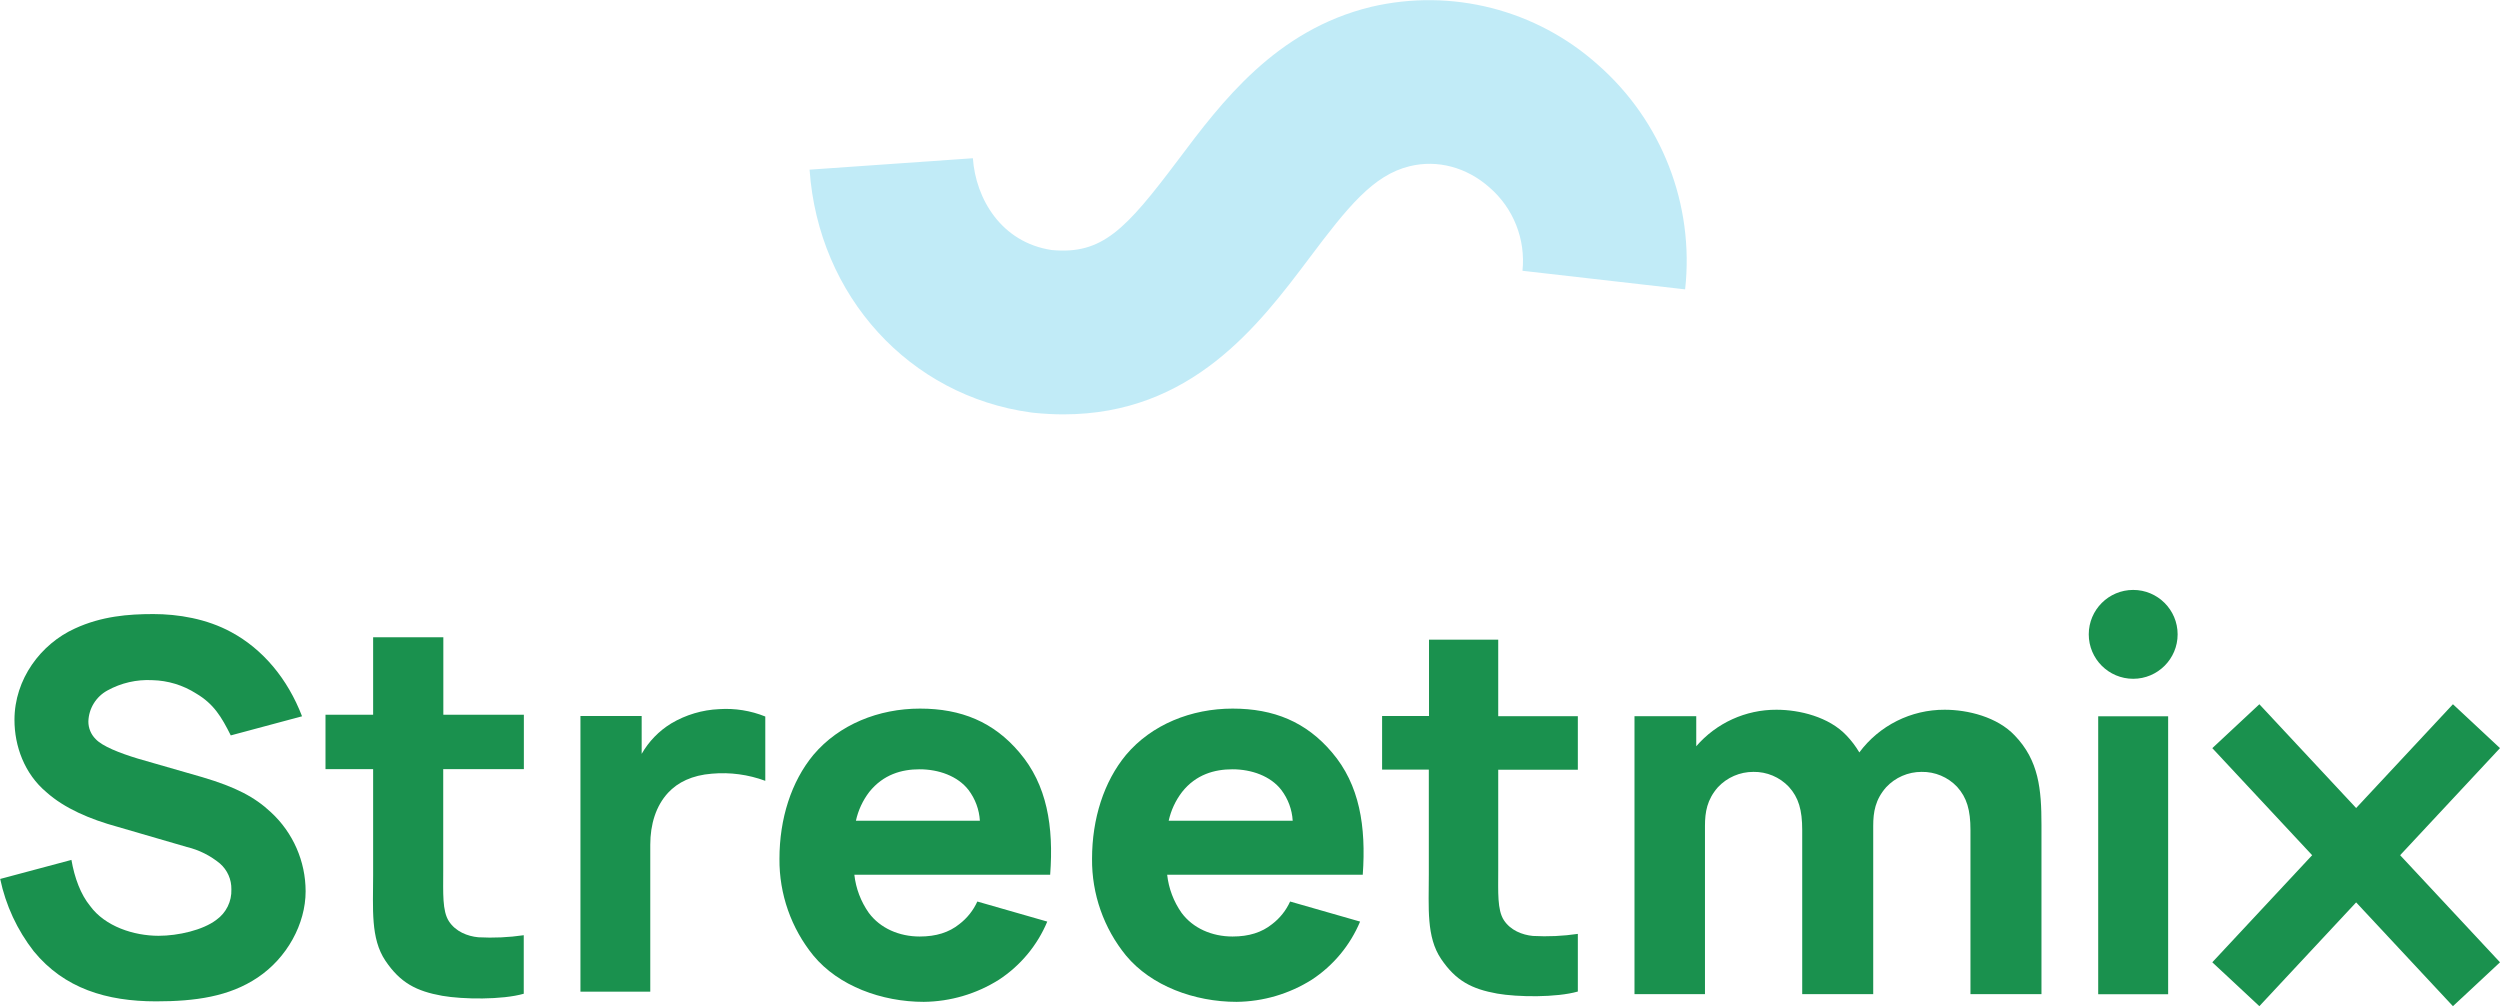
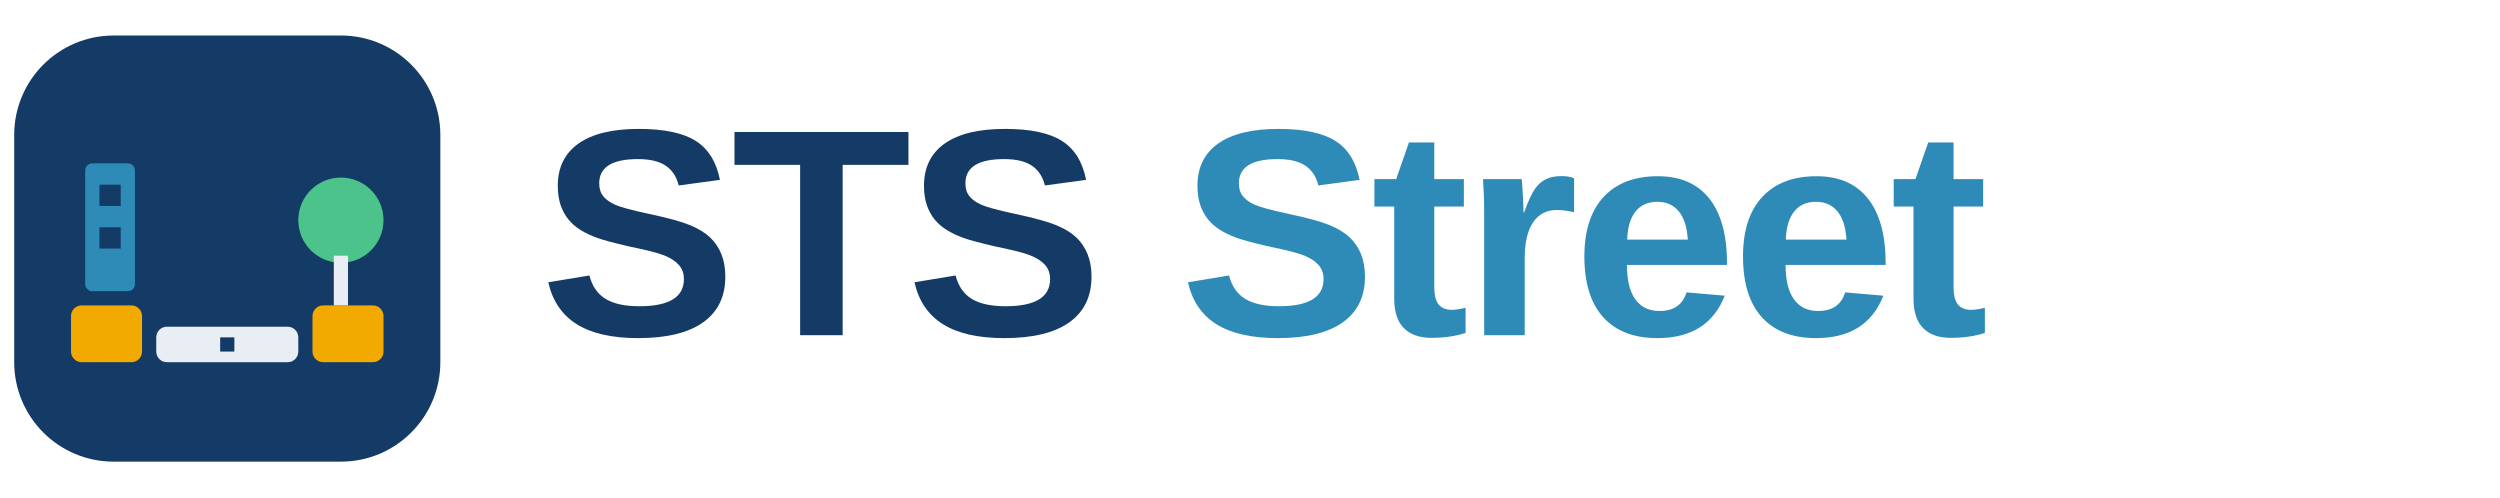
- <svg xmlns="http://www.w3.org/2000/svg" viewBox="0 0 656.61 264.27">
-   <path d="m279.34 108.83c-2.53 0-5.14-.14-7.85-.41l-.72-.09c-31.92-4.35-55.83-30.57-58.14-63.77l42.89-3c.74 10.61 7.43 22.12 20.71 24.11 13.23 1.23 19.34-5.23 33.21-23.68 11.41-15.2 25.61-34.1 50.68-40.19a66.52 66.52 0 0 1 59.55 15.2 68.49 68.49 0 0 1 22.92 59l-42.72-4.88a25.44 25.44 0 0 0 -8.66-21.88c-6-5.32-13.66-7.36-20.95-5.59-9.6 2.33-16.3 10.72-26.44 24.22-13.14 17.45-30.82 40.95-64.48 40.96z" fill="#c1ebf7" />
-   <g fill="#1a914e">
-     <path d="m201 188.19v16.89a32.26 32.26 0 0 0 -14-1.88c-5.22.4-9 2.28-11.52 5-3.22 3.48-4.69 8.31-4.69 13.67v38.59h-18.34v-72.4h16.08v9.94a22.42 22.42 0 0 1 7.77-8 27 27 0 0 1 12.6-3.75 27.51 27.51 0 0 1 12.1 1.94z" />
-     <path d="m393.5 228.66c0 5.63-.27 10.32 1.47 13s4.83 3.89 7.64 4.16a58.91 58.91 0 0 0 11.8-.54v15.14c-5.63 1.61-15.82 1.48-21.18.54-6.7-1.21-10.85-3.35-14.74-9.11s-3.22-13.4-3.22-22.11v-27.61h-12.27v-14.07h12.32v-20.06h18.18v20.1h20.91v14.07h-20.91z" />
-     <path d="m536.18 216.65v44.45h-18.65v-43.1c0-5.27-.95-8.52-3.51-11.35a12.54 12.54 0 0 0 -9.33-3.92 12.69 12.69 0 0 0 -9.32 4.05c-2.84 3.24-3.38 6.49-3.38 10.14v44.18h-18.65v-43.1c0-5.27-.94-8.52-3.51-11.35a12.54 12.54 0 0 0 -9.32-3.92 12.7 12.7 0 0 0 -9.33 4.05c-2.83 3.24-3.38 6.49-3.38 10.14v44.18h-18.51v-73h16.22v7.9a27.68 27.68 0 0 1 21.08-9.59c6.08 0 13.78 1.89 18.37 6.75a24.18 24.18 0 0 1 3.38 4.46 27.79 27.79 0 0 1 22.43-11.21c6.08 0 13.78 1.89 18.38 6.75 6.35 6.59 7.03 14.16 7.03 23.49z" />
-     <path d="m569.45 188.13v73h-18.37v-73z" />
-     <circle cx="560.27" cy="166.61" r="11.67" />
-     <path d="m228.18 239.75c3 4.06 8 6.22 13.37 6.22 4.33 0 7.71-1.08 10.41-3.25a15.54 15.54 0 0 0 4.73-5.94l18.37 5.27a33.86 33.86 0 0 1 -12.7 15.27 37.73 37.73 0 0 1 -19.73 5.81c-11.08 0-22.43-4.19-29-12.16a39.68 39.68 0 0 1 -8.91-25.41c0-10.54 3.1-20.27 8.91-27.29 6.76-8 17.16-12.16 28-12.16s19.33 3.51 26.08 11.48c7.3 8.52 9.06 19.46 8.11 32.16h-51.43a21.49 21.49 0 0 0 3.79 10zm.13-31.75a19.2 19.2 0 0 0 -3.51 7.56h32.56a14.86 14.86 0 0 0 -3-8.1c-2.84-3.65-7.84-5.41-12.84-5.41-4.7 0-9.52 1.35-13.21 5.95z" />
-     <path d="m310.33 239.75c3 4.06 8 6.22 13.38 6.22 4.32 0 7.7-1.08 10.4-3.25a15.54 15.54 0 0 0 4.73-5.94l18.38 5.27a33.93 33.93 0 0 1 -12.7 15.27 37.79 37.79 0 0 1 -19.73 5.81c-11.08 0-22.43-4.19-29.05-12.16a39.63 39.63 0 0 1 -8.92-25.41c0-10.54 3.11-20.27 8.92-27.29 6.75-8 17.16-12.16 28-12.16s19.32 3.51 26.08 11.48c7.29 8.52 9 19.46 8.1 32.16h-51.37a21.48 21.48 0 0 0 3.78 10zm.14-31.75a19.22 19.22 0 0 0 -3.52 7.56h32.57a14.79 14.79 0 0 0 -3-8.1c-2.83-3.65-7.83-5.41-12.83-5.41-4.69 0-9.58 1.35-13.22 5.95z" />
-     <path d="m60.61 193.15c-2.44-4.88-4.47-8.27-9.08-11a22.34 22.34 0 0 0 -11.53-3.51 22 22 0 0 0 -11.79 2.71 9.59 9.59 0 0 0 -5 8.14 6.46 6.46 0 0 0 1.9 4.61c1.76 1.9 6.23 3.66 11.12 5.15l16.95 4.88c8.67 2.58 13.69 5.16 18 9.22a28.26 28.26 0 0 1 9.09 20.75c0 8.54-4.88 17.49-12.61 22.65-7.45 5.01-16.4 6.25-26.66 6.25-13 0-24.14-3.39-32.13-13.15a46.41 46.41 0 0 1 -8.82-19l18.71-5c.82 4.74 2.44 9.08 4.89 12.07 3.93 5.42 11.52 7.86 18 7.86 5.15 0 11.66-1.49 15.19-4.2a9.4 9.4 0 0 0 3.93-8 8.76 8.76 0 0 0 -3-6.78 21.59 21.59 0 0 0 -8.68-4.34l-18.17-5.29c-7.32-2-14-4.88-18.71-9.09-5.84-4.88-8.41-12.2-8.41-19 0-10.71 6.91-19.93 15.86-24 7.05-3.26 14.11-3.8 20.61-3.8s14 1.22 20.48 4.75c8.27 4.47 14.78 12.2 18.58 22.1z" />
-     <path d="m116.41 228.81c0 5.7-.27 10.44 1.49 13.15s4.88 3.94 7.73 4.21a60.23 60.23 0 0 0 11.93-.54v15.37c-5.69 1.63-16 1.49-21.42.54-6.78-1.22-11-3.39-14.92-9.22s-3.22-13.61-3.22-22.42v-27.9h-12.51v-14.28h12.51v-20.34h18.44v20.34h21.15v14.28h-21.18z" />
-     <path d="m610.38 178.28h16.9v92.67h-16.9z" transform="matrix(.7313537 .6819984 -.6819984 .7313537 319.43 -361.7)" />
-     <path d="m610.38 178.28h16.9v92.67h-16.9z" transform="matrix(-.7313537 .6819984 -.6819984 -.7313537 1224.6 -33.15)" />
+ <svg xmlns="http://www.w3.org/2000/svg" viewBox="0 0 880 175" width="880" height="175">
+   <g transform="translate(0 7.5) scale(2.5)">
+     <rect x="2" y="2" width="60" height="60" rx="14" fill="#143a66" />
+     <rect x="10" y="40" width="10" height="8" rx="1.5" fill="#f2a900" />
+     <rect x="22" y="43" width="20" height="5" rx="1.5" fill="#e9eef5" />
+     <rect x="44" y="40" width="10" height="8" rx="1.5" fill="#f2a900" />
+     <rect x="31" y="44.5" width="2" height="2" fill="#143a66" />
+     <rect x="12" y="20" width="7" height="18" rx="1" fill="#2e8bb8" />
+     <rect x="14" y="23" width="3" height="3" fill="#143a66" />
+     <rect x="14" y="29" width="3" height="3" fill="#143a66" />
+     <circle cx="48" cy="28" r="6" fill="#4cc38a" />
+     <rect x="47" y="33" width="2" height="7" fill="#e9eef5" />
  </g>
+   <text x="190" y="118" font-family="Manrope Variable, Manrope, Rubik, Arial, Helvetica, sans-serif" font-weight="700" font-size="104" fill="#143a66" letter-spacing="-2">STS <tspan fill="#2e8bb8">Street</tspan>
+   </text>
</svg>
